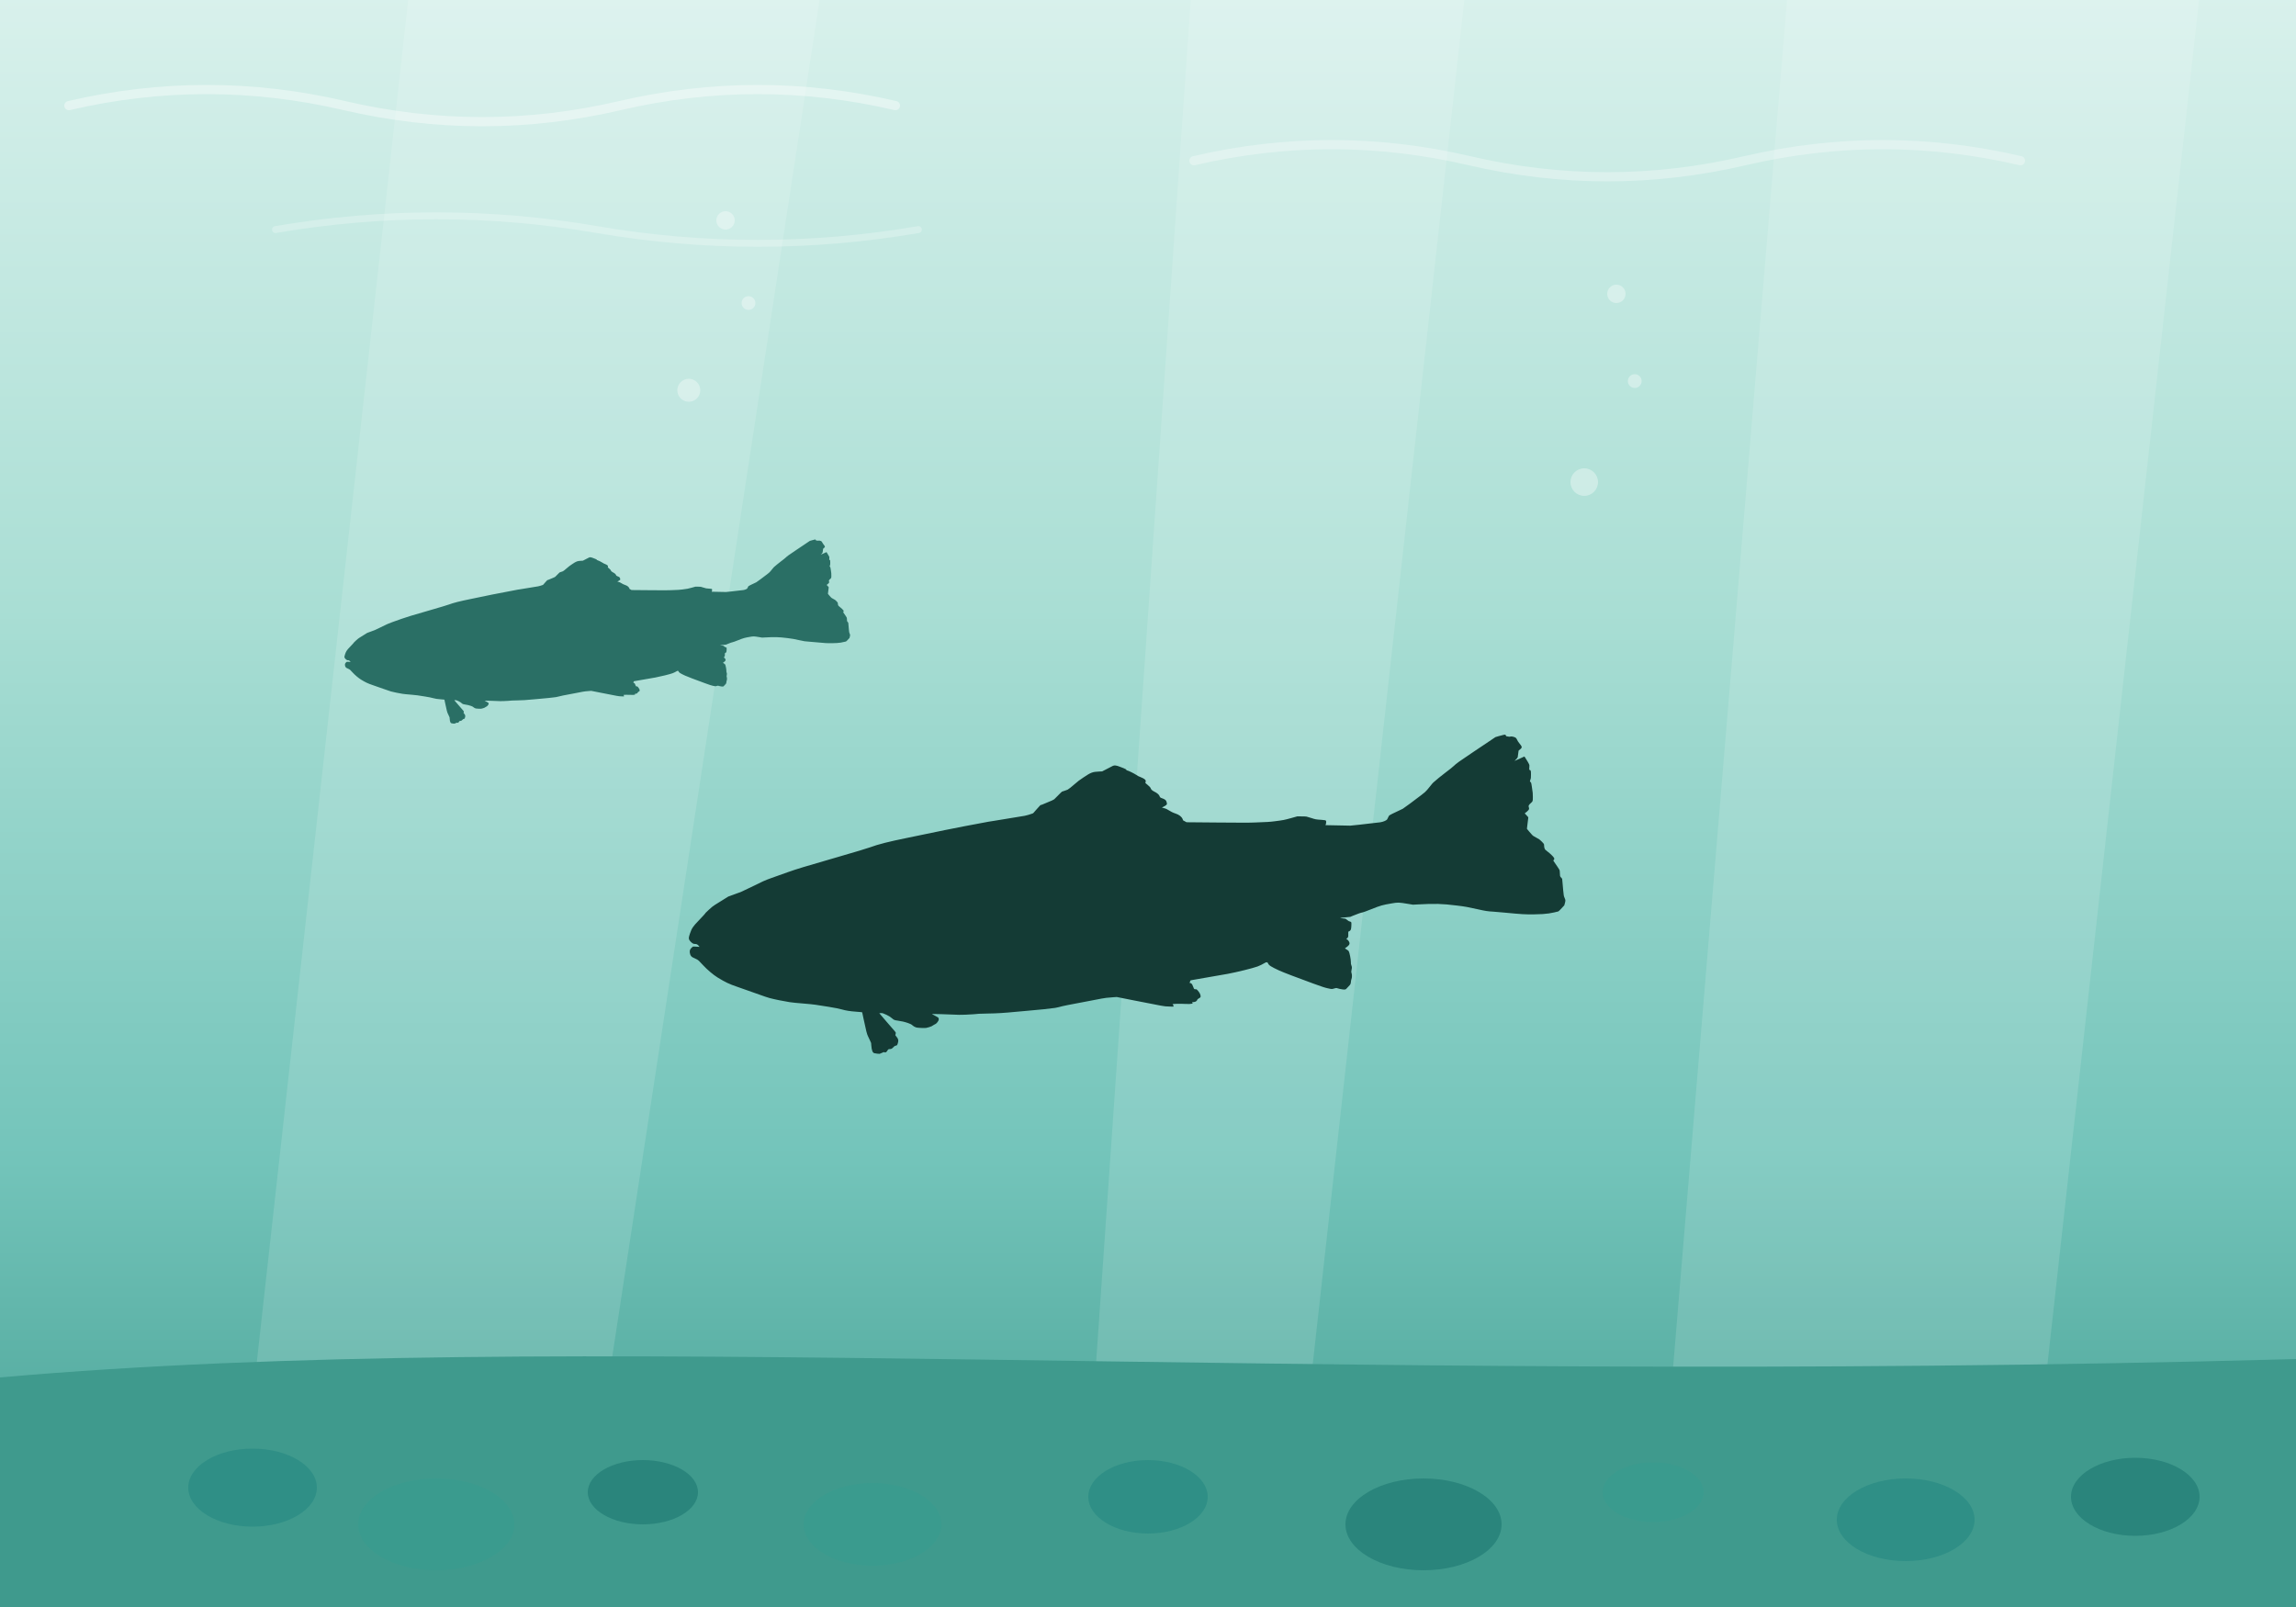
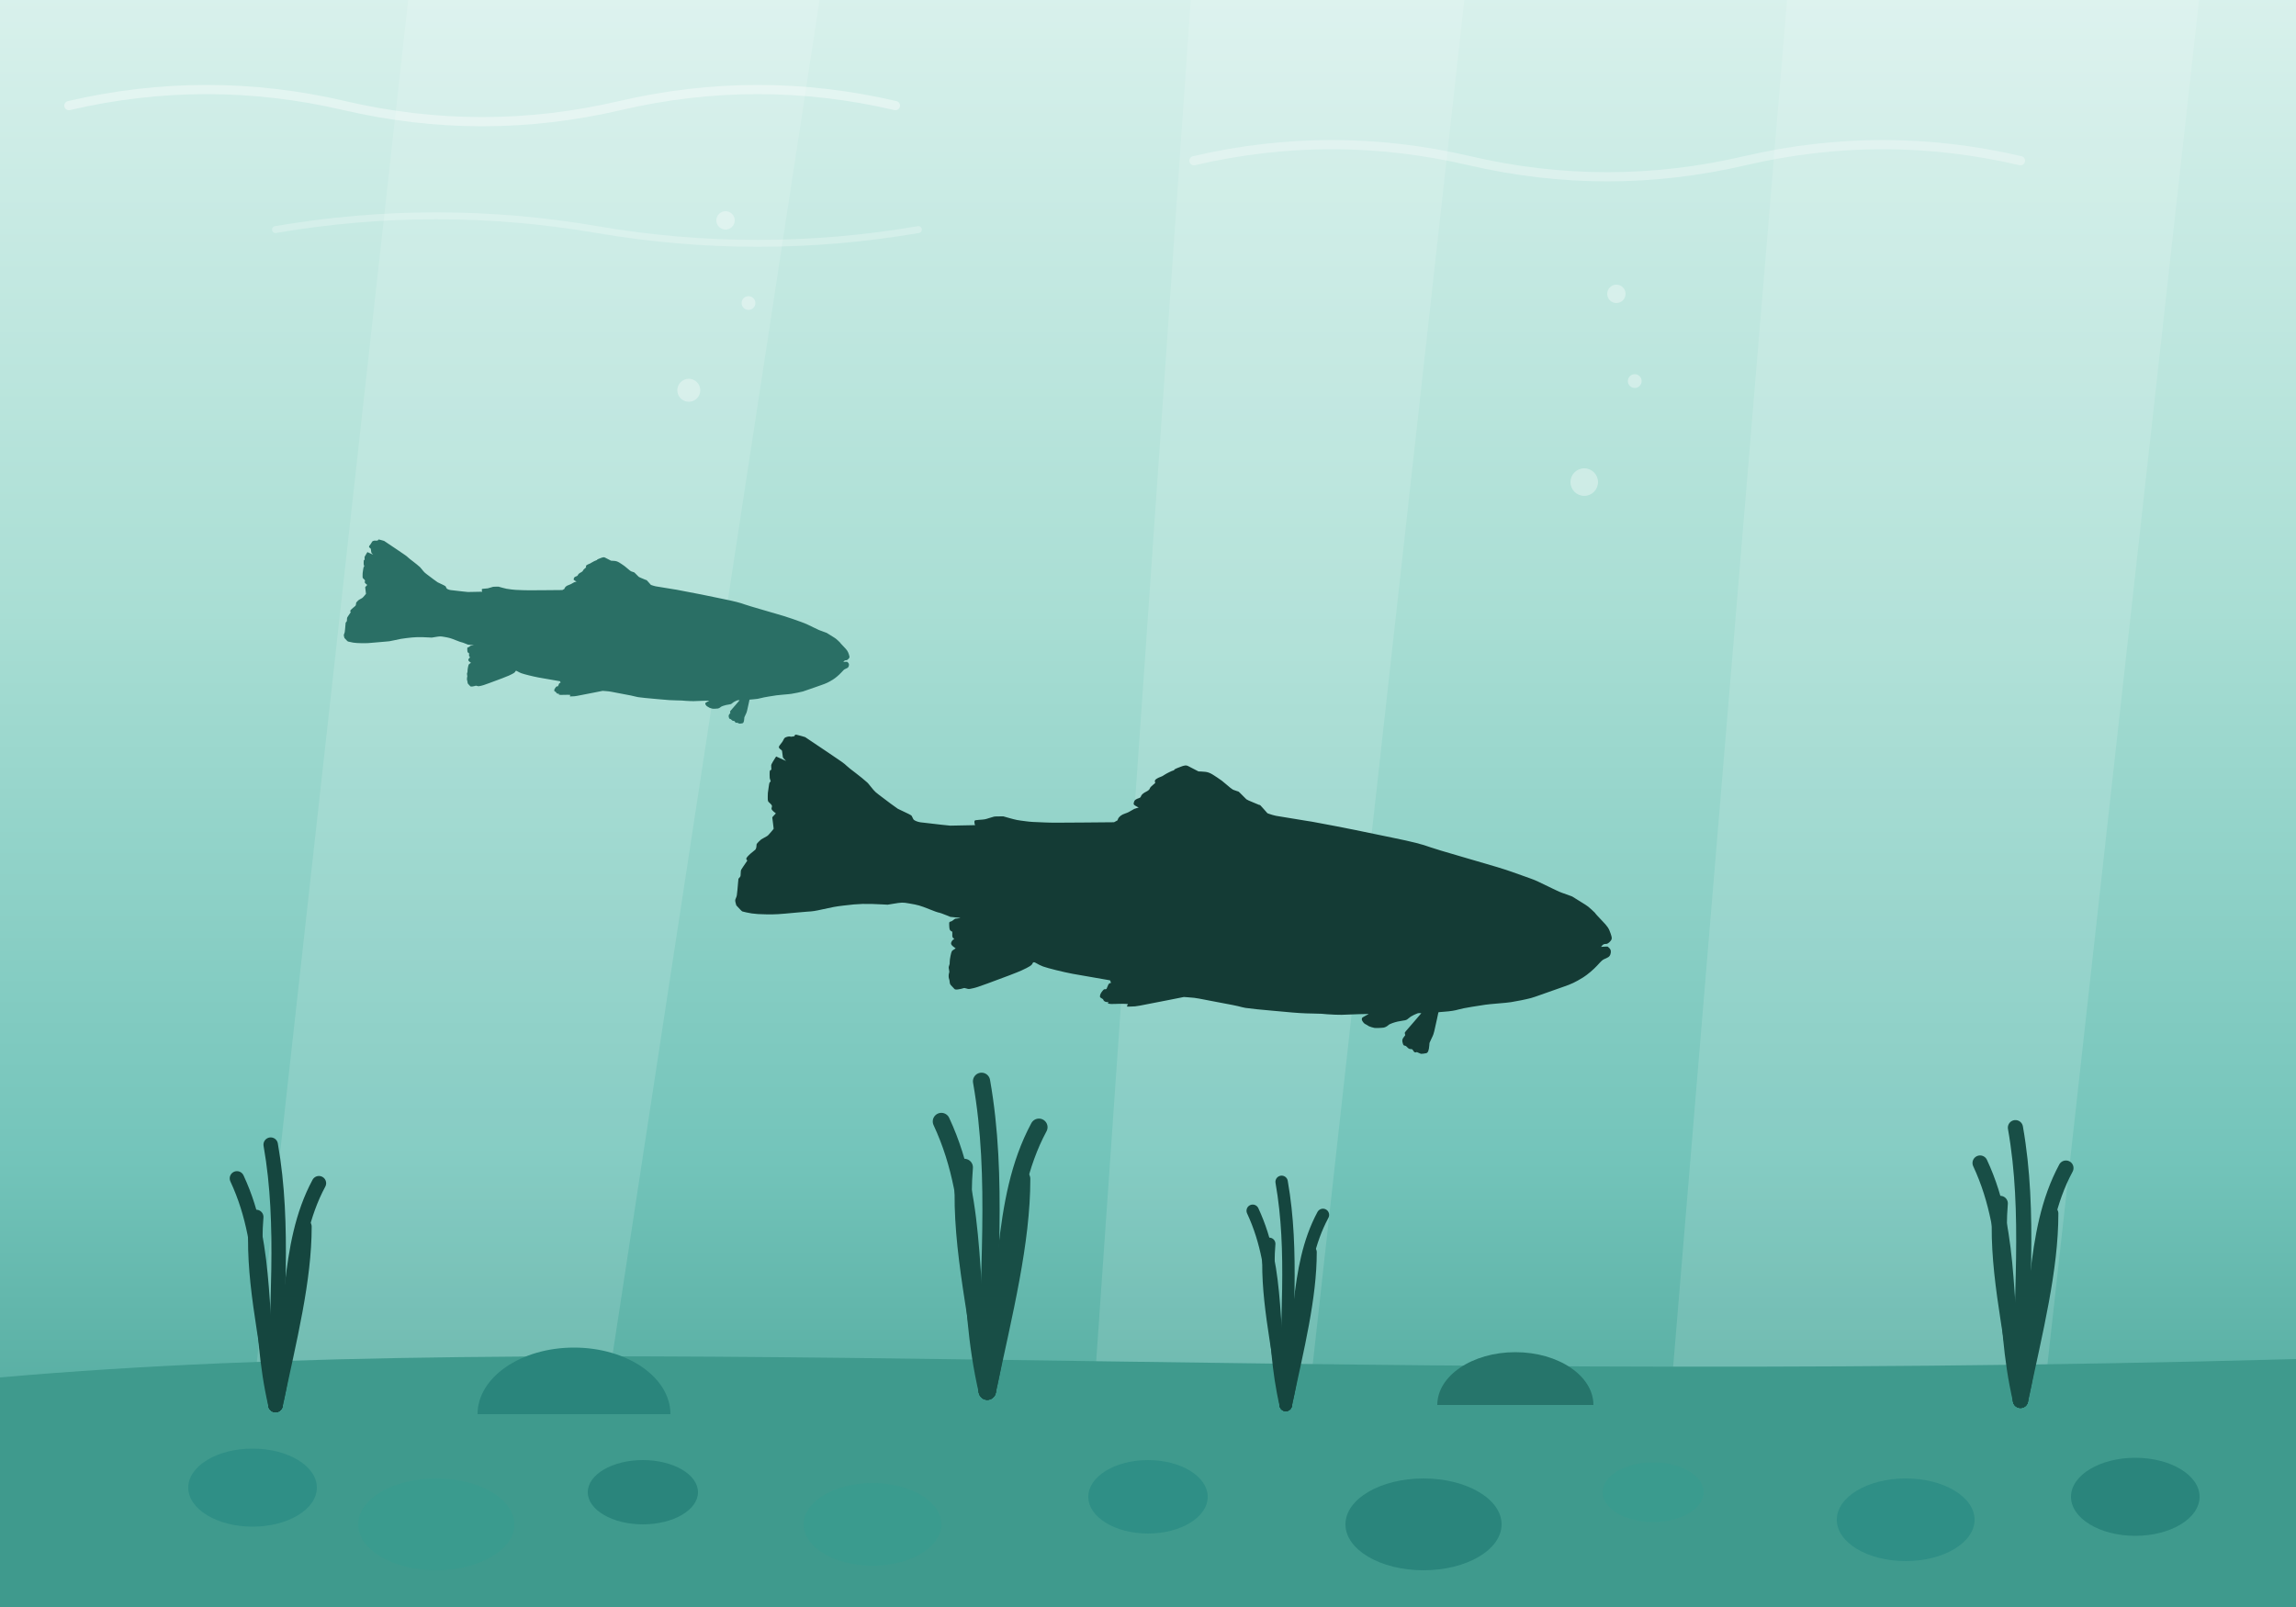
<svg xmlns="http://www.w3.org/2000/svg" viewBox="0 0 1000 700" preserveAspectRatio="xMidYMid slice">
  <defs>
    <linearGradient id="sky" x1="0" y1="0" x2="0" y2="1">
      <stop offset="0%" stop-color="#e4f1ee" />
      <stop offset="42%" stop-color="#f7ddd2" />
      <stop offset="58%" stop-color="#f6d0c2" />
      <stop offset="74%" stop-color="#d3e9e0" />
      <stop offset="100%" stop-color="#c2e1d7" />
    </linearGradient>
    <linearGradient id="h1" x1="0" y1="0" x2="0" y2="1">
      <stop offset="0%" stop-color="#bfe0d6" />
      <stop offset="100%" stop-color="#a9d6c9" />
    </linearGradient>
    <linearGradient id="h2" x1="0" y1="0" x2="0" y2="1">
      <stop offset="0%" stop-color="#88c8b9" />
      <stop offset="100%" stop-color="#6cb8a7" />
    </linearGradient>
    <linearGradient id="h3" x1="0" y1="0" x2="0" y2="1">
      <stop offset="0%" stop-color="#4f9e8e" />
      <stop offset="100%" stop-color="#3a8576" />
    </linearGradient>
    <linearGradient id="water" x1="0" y1="0" x2="0" y2="1">
      <stop offset="0%" stop-color="#bfeae3" />
      <stop offset="35%" stop-color="#73c6bd" />
      <stop offset="70%" stop-color="#2f8f86" />
      <stop offset="100%" stop-color="#13524d" />
    </linearGradient>
  </defs>
  <rect width="1000" height="700" fill="url(#water_light)" />
  <defs>
    <linearGradient id="water_light" x1="0" y1="0" x2="0" y2="1">
      <stop offset="0%" stop-color="#d9f1ec" />
      <stop offset="38%" stop-color="#a9ded4" />
      <stop offset="72%" stop-color="#73c4ba" />
      <stop offset="100%" stop-color="#3f9a8d" />
    </linearGradient>
  </defs>
  <g fill="#ffffff" opacity="0.13">
    <path d="M180 -20 L360 -20 L250 700 L100 700 Z" />
    <path d="M520 -20 L640 -20 L560 700 L470 700 Z" />
    <path d="M780 -20 L960 -20 L880 700 L720 700 Z" />
  </g>
  <g stroke="#ffffff" fill="none" stroke-linecap="round">
    <path d="M30 46 q 60 -14 120 0 t 120 0 t 120 0" stroke-width="4" opacity="0.4" />
    <path d="M520 70 q 60 -14 120 0 t 120 0 t 120 0" stroke-width="4" opacity="0.32" />
    <path d="M120 100 q 70 -12 140 0 t 140 0" stroke-width="3" opacity="0.25" />
  </g>
  <g fill="#ffffff" opacity="0.35">
    <circle cx="300" cy="170" r="5" />
    <circle cx="326" cy="132" r="3" />
    <circle cx="316" cy="96" r="4" />
    <circle cx="690" cy="210" r="6" />
    <circle cx="712" cy="166" r="3" />
    <circle cx="704" cy="128" r="4" />
  </g>
-   <g transform="translate(150,235) scale(0.045,0.045)">
+   <g transform="translate(370,235) scale(-0.045,0.045)">
    <g transform="translate(0,1783) scale(0.1,-0.1)" fill="#2a6f65" stroke="none">
      <path d="M45503 17819 c-34 -4 -152 -35 -262 -68 l-201 -60 -362 -244 c-200 -134 -608 -408 -908 -609 -729 -487 -938 -637 -1045 -749 -52 -54 -274 -231 -497 -397 -175 -130 -535 -424 -656 -536 -34 -32 -100 -108 -146 -170 -46 -61 -133 -167 -193 -236 -94 -108 -137 -147 -319 -286 -435 -334 -943 -710 -1049 -776 -22 -13 -128 -64 -235 -112 -255 -115 -502 -241 -528 -269 -11 -12 -34 -57 -52 -99 -17 -43 -41 -92 -53 -109 -43 -63 -210 -135 -382 -164 -49 -8 -304 -37 -565 -65 -261 -28 -531 -59 -600 -70 -106 -16 -320 -38 -515 -53 -49 -4 -1377 23 -1383 28 -1 1 4 15 12 31 22 44 34 169 20 203 -17 40 -50 48 -239 61 -331 22 -347 25 -579 101 -118 38 -241 75 -273 81 -35 8 -149 12 -288 12 l-230 1 -350 -98 c-374 -104 -424 -114 -925 -177 -266 -34 -371 -40 -1050 -65 -422 -16 -577 -16 -2155 -3 l-1700 15 -96 52 -97 53 -28 72 c-52 132 -199 247 -400 311 -131 42 -269 109 -414 203 -81 52 -113 66 -219 95 l-124 34 103 54 c124 65 180 113 180 155 0 38 -22 120 -43 160 -31 61 -110 111 -241 154 -81 27 -110 51 -127 110 -26 85 -139 183 -306 263 -99 47 -178 120 -188 174 -8 42 -92 134 -201 219 -111 87 -109 84 -89 138 21 56 15 85 -29 134 -37 41 -179 119 -266 147 -75 24 -135 55 -228 119 -116 78 -438 237 -495 243 -34 4 -47 10 -47 21 0 31 -46 63 -149 103 -58 22 -155 60 -216 84 -196 79 -315 93 -401 48 -43 -22 -393 -203 -516 -266 l-77 -40 -173 -8 c-364 -16 -458 -51 -864 -325 -248 -166 -311 -213 -490 -370 -207 -180 -346 -290 -402 -318 -26 -12 -107 -42 -180 -65 l-133 -43 -92 -85 c-51 -46 -142 -138 -203 -204 -61 -66 -124 -129 -140 -140 -59 -40 -154 -84 -373 -171 -123 -49 -251 -103 -284 -119 -38 -20 -68 -28 -82 -25 -20 5 -51 -26 -230 -229 l-206 -234 -81 -31 c-101 -39 -287 -92 -398 -114 -172 -33 -1589 -266 -1710 -281 -69 -8 -201 -29 -295 -46 -590 -106 -2140 -404 -2445 -470 -241 -53 -1141 -238 -2100 -434 -1068 -218 -1616 -357 -2085 -530 -182 -66 -749 -237 -1795 -540 -1941 -562 -2256 -657 -2800 -849 -289 -101 -691 -245 -895 -319 -396 -144 -450 -168 -1261 -567 -409 -202 -428 -210 -833 -352 -157 -55 -303 -109 -325 -120 -44 -22 -498 -305 -737 -459 -117 -74 -187 -130 -338 -268 -105 -95 -191 -177 -191 -182 0 -18 -159 -195 -390 -434 -319 -330 -386 -430 -486 -727 -69 -205 -76 -265 -41 -341 30 -66 124 -163 199 -206 45 -26 63 -31 122 -31 91 0 140 -24 206 -100 27 -32 50 -60 50 -62 0 -2 -39 0 -87 5 -49 5 -131 10 -184 11 l-95 1 -54 -45 c-110 -92 -142 -173 -122 -306 23 -144 78 -222 196 -272 33 -14 108 -50 166 -78 114 -57 141 -81 395 -359 205 -225 561 -525 786 -663 439 -270 651 -370 1104 -525 105 -36 456 -159 780 -275 845 -300 898 -318 1020 -351 247 -68 834 -188 1120 -230 184 -27 342 -43 865 -86 450 -37 648 -63 1325 -176 395 -66 582 -103 724 -144 241 -69 456 -103 831 -130 310 -22 309 -22 315 -48 3 -12 34 -161 70 -332 148 -697 190 -865 246 -977 21 -42 70 -147 109 -233 l70 -156 10 -130 c23 -288 72 -413 170 -439 70 -18 263 -42 295 -36 18 4 77 28 131 55 96 46 100 47 133 34 69 -28 118 0 176 100 37 64 58 77 128 77 82 0 122 21 202 105 58 60 77 74 110 80 88 14 99 24 133 128 53 158 38 249 -59 362 -83 96 -84 98 -65 145 9 22 16 58 16 79 0 36 -25 67 -464 567 -255 291 -461 532 -459 536 2 5 42 8 88 8 98 0 138 -13 320 -100 144 -70 217 -116 310 -198 97 -85 132 -100 299 -122 215 -29 406 -73 586 -136 137 -47 186 -73 256 -134 66 -58 153 -102 234 -120 86 -18 454 -32 523 -19 85 15 252 66 307 94 26 13 67 39 91 57 24 19 66 42 94 53 60 22 125 87 178 176 34 57 38 70 34 117 -3 37 -10 59 -27 77 -13 14 -94 62 -179 106 -86 44 -160 85 -165 90 -12 11 -18 11 509 -1 231 -5 546 -17 700 -26 238 -14 334 -14 640 -5 198 6 404 17 459 25 158 23 403 35 816 41 485 6 894 31 1600 100 140 14 392 36 560 50 663 55 1351 127 1590 165 69 11 163 32 210 45 212 62 536 127 1701 344 295 55 598 114 675 130 154 32 346 55 649 75 l200 14 905 -180 c1732 -343 1759 -347 1958 -349 59 0 143 -4 187 -8 44 -4 90 -4 103 0 32 12 28 51 -9 94 -18 20 -29 38 -26 42 23 22 419 29 736 13 168 -8 271 -4 364 16 l27 6 -20 28 c-11 15 -20 32 -20 38 0 5 33 12 74 15 41 3 94 14 118 25 50 22 96 72 104 112 5 20 19 33 59 53 29 14 70 40 90 58 36 32 37 34 33 95 -5 84 -57 185 -148 292 -69 79 -73 82 -114 82 -100 0 -100 0 -147 128 -24 63 -53 129 -64 146 -27 41 -81 76 -116 76 -34 0 -34 -2 -10 52 11 24 22 55 25 70 5 24 12 27 78 38 342 56 1716 295 2013 351 517 96 1389 312 1665 412 109 39 288 127 393 192 104 65 163 58 193 -21 40 -106 162 -184 616 -395 216 -100 986 -395 1898 -727 532 -193 632 -226 810 -266 235 -52 240 -52 351 -17 106 34 144 38 193 17 52 -22 203 -54 303 -66 124 -14 168 -4 208 47 16 21 71 79 121 129 105 103 117 131 129 276 4 49 16 102 28 128 31 70 36 228 8 319 -26 85 -26 99 -1 213 24 105 21 149 -18 248 -21 55 -24 79 -22 161 3 149 -77 552 -123 620 -12 18 -52 50 -89 73 -37 23 -79 50 -94 61 l-27 21 69 49 c163 116 207 180 183 267 -17 65 -77 147 -131 181 l-47 30 40 29 c63 46 81 97 73 206 -4 49 -4 110 0 135 6 39 10 45 36 51 16 3 46 20 65 38 50 46 65 109 72 301 6 181 4 187 -74 206 -65 17 -92 33 -174 101 -39 33 -77 60 -83 60 -53 1 -257 30 -272 38 -14 9 -15 11 -4 12 8 0 134 12 280 26 l265 27 135 57 c227 96 496 190 545 190 25 0 211 68 505 185 506 202 615 233 1121 319 365 63 383 62 934 -28 l260 -43 235 13 c1016 54 1354 45 2229 -62 444 -54 616 -85 1165 -209 417 -94 568 -117 846 -130 74 -4 342 -26 595 -51 1031 -98 1198 -108 1695 -101 388 6 607 20 827 52 145 22 476 92 519 110 19 8 65 47 102 87 37 39 105 113 152 162 l85 91 34 122 c39 142 38 176 -9 279 -52 114 -61 161 -85 439 -13 149 -31 355 -41 460 l-18 190 -31 30 c-18 16 -45 50 -61 74 -28 43 -29 50 -34 196 -5 147 -6 154 -38 216 -18 35 -64 107 -102 159 -64 87 -208 298 -224 328 -5 7 5 27 23 48 37 41 38 61 10 117 -31 62 -216 241 -350 340 -64 47 -126 99 -139 116 -36 52 -60 134 -60 211 0 39 -6 85 -14 103 -8 18 -67 84 -132 148 -114 111 -125 119 -268 193 -173 89 -218 120 -272 184 -21 26 -80 93 -131 149 -51 56 -104 120 -118 141 l-25 39 35 289 c19 159 37 303 40 320 5 29 -3 40 -97 139 l-102 107 29 22 c66 47 152 125 183 165 26 34 32 52 32 89 -1 26 -7 58 -15 72 -37 64 -3 129 128 243 96 85 97 88 97 332 0 195 -3 222 -46 503 -48 317 -41 294 -106 344 -17 12 -16 19 14 108 32 94 33 98 33 285 0 217 -6 242 -65 261 -40 13 -38 2 -25 170 7 96 7 104 -18 158 -30 64 -99 181 -193 328 l-63 97 -278 -125 -278 -125 64 63 c94 92 121 133 121 183 0 22 9 90 20 150 11 60 20 125 20 145 0 40 18 61 102 120 54 38 83 89 74 131 -7 36 -63 119 -147 219 -39 47 -79 109 -105 166 -48 101 -69 123 -151 154 -90 34 -184 46 -231 31 -34 -12 -53 -11 -135 4 l-95 18 -21 44 c-13 28 -27 43 -38 42 -10 -1 -46 -5 -80 -10z" />
    </g>
  </g>
-   <g transform="translate(300,320) scale(0.078,0.078)">
+   <g transform="translate(702,320) scale(-0.078,0.078)">
    <g transform="translate(0,1783) scale(0.1,-0.1)" fill="#143b35" stroke="none">
      <path d="M45503 17819 c-34 -4 -152 -35 -262 -68 l-201 -60 -362 -244 c-200 -134 -608 -408 -908 -609 -729 -487 -938 -637 -1045 -749 -52 -54 -274 -231 -497 -397 -175 -130 -535 -424 -656 -536 -34 -32 -100 -108 -146 -170 -46 -61 -133 -167 -193 -236 -94 -108 -137 -147 -319 -286 -435 -334 -943 -710 -1049 -776 -22 -13 -128 -64 -235 -112 -255 -115 -502 -241 -528 -269 -11 -12 -34 -57 -52 -99 -17 -43 -41 -92 -53 -109 -43 -63 -210 -135 -382 -164 -49 -8 -304 -37 -565 -65 -261 -28 -531 -59 -600 -70 -106 -16 -320 -38 -515 -53 -49 -4 -1377 23 -1383 28 -1 1 4 15 12 31 22 44 34 169 20 203 -17 40 -50 48 -239 61 -331 22 -347 25 -579 101 -118 38 -241 75 -273 81 -35 8 -149 12 -288 12 l-230 1 -350 -98 c-374 -104 -424 -114 -925 -177 -266 -34 -371 -40 -1050 -65 -422 -16 -577 -16 -2155 -3 l-1700 15 -96 52 -97 53 -28 72 c-52 132 -199 247 -400 311 -131 42 -269 109 -414 203 -81 52 -113 66 -219 95 l-124 34 103 54 c124 65 180 113 180 155 0 38 -22 120 -43 160 -31 61 -110 111 -241 154 -81 27 -110 51 -127 110 -26 85 -139 183 -306 263 -99 47 -178 120 -188 174 -8 42 -92 134 -201 219 -111 87 -109 84 -89 138 21 56 15 85 -29 134 -37 41 -179 119 -266 147 -75 24 -135 55 -228 119 -116 78 -438 237 -495 243 -34 4 -47 10 -47 21 0 31 -46 63 -149 103 -58 22 -155 60 -216 84 -196 79 -315 93 -401 48 -43 -22 -393 -203 -516 -266 l-77 -40 -173 -8 c-364 -16 -458 -51 -864 -325 -248 -166 -311 -213 -490 -370 -207 -180 -346 -290 -402 -318 -26 -12 -107 -42 -180 -65 l-133 -43 -92 -85 c-51 -46 -142 -138 -203 -204 -61 -66 -124 -129 -140 -140 -59 -40 -154 -84 -373 -171 -123 -49 -251 -103 -284 -119 -38 -20 -68 -28 -82 -25 -20 5 -51 -26 -230 -229 l-206 -234 -81 -31 c-101 -39 -287 -92 -398 -114 -172 -33 -1589 -266 -1710 -281 -69 -8 -201 -29 -295 -46 -590 -106 -2140 -404 -2445 -470 -241 -53 -1141 -238 -2100 -434 -1068 -218 -1616 -357 -2085 -530 -182 -66 -749 -237 -1795 -540 -1941 -562 -2256 -657 -2800 -849 -289 -101 -691 -245 -895 -319 -396 -144 -450 -168 -1261 -567 -409 -202 -428 -210 -833 -352 -157 -55 -303 -109 -325 -120 -44 -22 -498 -305 -737 -459 -117 -74 -187 -130 -338 -268 -105 -95 -191 -177 -191 -182 0 -18 -159 -195 -390 -434 -319 -330 -386 -430 -486 -727 -69 -205 -76 -265 -41 -341 30 -66 124 -163 199 -206 45 -26 63 -31 122 -31 91 0 140 -24 206 -100 27 -32 50 -60 50 -62 0 -2 -39 0 -87 5 -49 5 -131 10 -184 11 l-95 1 -54 -45 c-110 -92 -142 -173 -122 -306 23 -144 78 -222 196 -272 33 -14 108 -50 166 -78 114 -57 141 -81 395 -359 205 -225 561 -525 786 -663 439 -270 651 -370 1104 -525 105 -36 456 -159 780 -275 845 -300 898 -318 1020 -351 247 -68 834 -188 1120 -230 184 -27 342 -43 865 -86 450 -37 648 -63 1325 -176 395 -66 582 -103 724 -144 241 -69 456 -103 831 -130 310 -22 309 -22 315 -48 3 -12 34 -161 70 -332 148 -697 190 -865 246 -977 21 -42 70 -147 109 -233 l70 -156 10 -130 c23 -288 72 -413 170 -439 70 -18 263 -42 295 -36 18 4 77 28 131 55 96 46 100 47 133 34 69 -28 118 0 176 100 37 64 58 77 128 77 82 0 122 21 202 105 58 60 77 74 110 80 88 14 99 24 133 128 53 158 38 249 -59 362 -83 96 -84 98 -65 145 9 22 16 58 16 79 0 36 -25 67 -464 567 -255 291 -461 532 -459 536 2 5 42 8 88 8 98 0 138 -13 320 -100 144 -70 217 -116 310 -198 97 -85 132 -100 299 -122 215 -29 406 -73 586 -136 137 -47 186 -73 256 -134 66 -58 153 -102 234 -120 86 -18 454 -32 523 -19 85 15 252 66 307 94 26 13 67 39 91 57 24 19 66 42 94 53 60 22 125 87 178 176 34 57 38 70 34 117 -3 37 -10 59 -27 77 -13 14 -94 62 -179 106 -86 44 -160 85 -165 90 -12 11 -18 11 509 -1 231 -5 546 -17 700 -26 238 -14 334 -14 640 -5 198 6 404 17 459 25 158 23 403 35 816 41 485 6 894 31 1600 100 140 14 392 36 560 50 663 55 1351 127 1590 165 69 11 163 32 210 45 212 62 536 127 1701 344 295 55 598 114 675 130 154 32 346 55 649 75 l200 14 905 -180 c1732 -343 1759 -347 1958 -349 59 0 143 -4 187 -8 44 -4 90 -4 103 0 32 12 28 51 -9 94 -18 20 -29 38 -26 42 23 22 419 29 736 13 168 -8 271 -4 364 16 l27 6 -20 28 c-11 15 -20 32 -20 38 0 5 33 12 74 15 41 3 94 14 118 25 50 22 96 72 104 112 5 20 19 33 59 53 29 14 70 40 90 58 36 32 37 34 33 95 -5 84 -57 185 -148 292 -69 79 -73 82 -114 82 -100 0 -100 0 -147 128 -24 63 -53 129 -64 146 -27 41 -81 76 -116 76 -34 0 -34 -2 -10 52 11 24 22 55 25 70 5 24 12 27 78 38 342 56 1716 295 2013 351 517 96 1389 312 1665 412 109 39 288 127 393 192 104 65 163 58 193 -21 40 -106 162 -184 616 -395 216 -100 986 -395 1898 -727 532 -193 632 -226 810 -266 235 -52 240 -52 351 -17 106 34 144 38 193 17 52 -22 203 -54 303 -66 124 -14 168 -4 208 47 16 21 71 79 121 129 105 103 117 131 129 276 4 49 16 102 28 128 31 70 36 228 8 319 -26 85 -26 99 -1 213 24 105 21 149 -18 248 -21 55 -24 79 -22 161 3 149 -77 552 -123 620 -12 18 -52 50 -89 73 -37 23 -79 50 -94 61 l-27 21 69 49 c163 116 207 180 183 267 -17 65 -77 147 -131 181 l-47 30 40 29 c63 46 81 97 73 206 -4 49 -4 110 0 135 6 39 10 45 36 51 16 3 46 20 65 38 50 46 65 109 72 301 6 181 4 187 -74 206 -65 17 -92 33 -174 101 -39 33 -77 60 -83 60 -53 1 -257 30 -272 38 -14 9 -15 11 -4 12 8 0 134 12 280 26 l265 27 135 57 c227 96 496 190 545 190 25 0 211 68 505 185 506 202 615 233 1121 319 365 63 383 62 934 -28 l260 -43 235 13 c1016 54 1354 45 2229 -62 444 -54 616 -85 1165 -209 417 -94 568 -117 846 -130 74 -4 342 -26 595 -51 1031 -98 1198 -108 1695 -101 388 6 607 20 827 52 145 22 476 92 519 110 19 8 65 47 102 87 37 39 105 113 152 162 l85 91 34 122 c39 142 38 176 -9 279 -52 114 -61 161 -85 439 -13 149 -31 355 -41 460 l-18 190 -31 30 c-18 16 -45 50 -61 74 -28 43 -29 50 -34 196 -5 147 -6 154 -38 216 -18 35 -64 107 -102 159 -64 87 -208 298 -224 328 -5 7 5 27 23 48 37 41 38 61 10 117 -31 62 -216 241 -350 340 -64 47 -126 99 -139 116 -36 52 -60 134 -60 211 0 39 -6 85 -14 103 -8 18 -67 84 -132 148 -114 111 -125 119 -268 193 -173 89 -218 120 -272 184 -21 26 -80 93 -131 149 -51 56 -104 120 -118 141 l-25 39 35 289 c19 159 37 303 40 320 5 29 -3 40 -97 139 l-102 107 29 22 c66 47 152 125 183 165 26 34 32 52 32 89 -1 26 -7 58 -15 72 -37 64 -3 129 128 243 96 85 97 88 97 332 0 195 -3 222 -46 503 -48 317 -41 294 -106 344 -17 12 -16 19 14 108 32 94 33 98 33 285 0 217 -6 242 -65 261 -40 13 -38 2 -25 170 7 96 7 104 -18 158 -30 64 -99 181 -193 328 l-63 97 -278 -125 -278 -125 64 63 c94 92 121 133 121 183 0 22 9 90 20 150 11 60 20 125 20 145 0 40 18 61 102 120 54 38 83 89 74 131 -7 36 -63 119 -147 219 -39 47 -79 109 -105 166 -48 101 -69 123 -151 154 -90 34 -184 46 -231 31 -34 -12 -53 -11 -135 4 l-95 18 -21 44 c-13 28 -27 43 -38 42 -10 -1 -46 -5 -80 -10z" />
    </g>
  </g>
  <path d="M0 600 C 250 578, 560 604, 1000 592 L1000 700 L0 700 Z" fill="#3f9a8d" />
  <ellipse cx="110" cy="648" rx="28" ry="17" fill="#2f8f86" />
  <ellipse cx="190" cy="664" rx="34" ry="20" fill="#3a9b8e" />
  <ellipse cx="280" cy="650" rx="24" ry="14" fill="#2a857c" />
  <ellipse cx="380" cy="664" rx="30" ry="18" fill="#3a9b8e" />
  <ellipse cx="500" cy="652" rx="26" ry="16" fill="#2f8f86" />
  <ellipse cx="620" cy="664" rx="34" ry="20" fill="#2a857c" />
  <ellipse cx="720" cy="650" rx="22" ry="13" fill="#3a9b8e" />
  <ellipse cx="830" cy="662" rx="30" ry="18" fill="#2f8f86" />
  <ellipse cx="930" cy="652" rx="28" ry="17" fill="#2a857c" />
+   <path d="M208 616 a 42 29 0 0 1 84 0 Z" fill="#2a857c" />
+   <path d="M626 612 a 34 23 0 0 1 68 0 Z" fill="#26756b" />
+   <g transform="translate(120,612) scale(1.05)" stroke="#15463f" fill="none" stroke-width="6" stroke-linecap="round">
+     <path d="M0 0 C -8 -34 -2 -64 -16 -94" />
+     <path d="M0 0 C 0 -40 4 -74 -2 -108" />
+     <path d="M0 0 C 8 -34 4 -66 18 -92" />
+     <path d="M0 0 C -4 -30 -10 -54 -8 -78" />
+     <path d="M0 0 C 6 -28 12 -52 12 -74" />
+   </g>
+   <g transform="translate(430,606) scale(1.25)" stroke="#184e46" fill="none" stroke-width="6" stroke-linecap="round">
+     <path d="M0 0 C -8 -34 -2 -64 -16 -94" />
+     <path d="M0 0 C 0 -40 4 -74 -2 -108" />
+     <path d="M0 0 C 8 -34 4 -66 18 -92" />
+     <path d="M0 0 C -4 -30 -10 -54 -8 -78" />
+     <path d="M0 0 C 6 -28 12 -52 12 -74" />
+   </g>
+   <g transform="translate(560,612) scale(0.9)" stroke="#15463f" fill="none" stroke-width="6" stroke-linecap="round">
+     <path d="M0 0 C -8 -34 -2 -64 -16 -94" />
+     <path d="M0 0 C 0 -40 4 -74 -2 -108" />
+     <path d="M0 0 C 8 -34 4 -66 18 -92" />
+     <path d="M0 0 C -4 -30 -10 -54 -8 -78" />
+     <path d="M0 0 C 6 -28 12 -52 12 -74" />
+   </g>
+   <g transform="translate(880,610) scale(1.1)" stroke="#184e46" fill="none" stroke-width="6" stroke-linecap="round">
+     <path d="M0 0 C -8 -34 -2 -64 -16 -94" />
+     <path d="M0 0 C 0 -40 4 -74 -2 -108" />
+     <path d="M0 0 C 8 -34 4 -66 18 -92" />
+     <path d="M0 0 C -4 -30 -10 -54 -8 -78" />
+     <path d="M0 0 C 6 -28 12 -52 12 -74" />
+   </g>
</svg>
